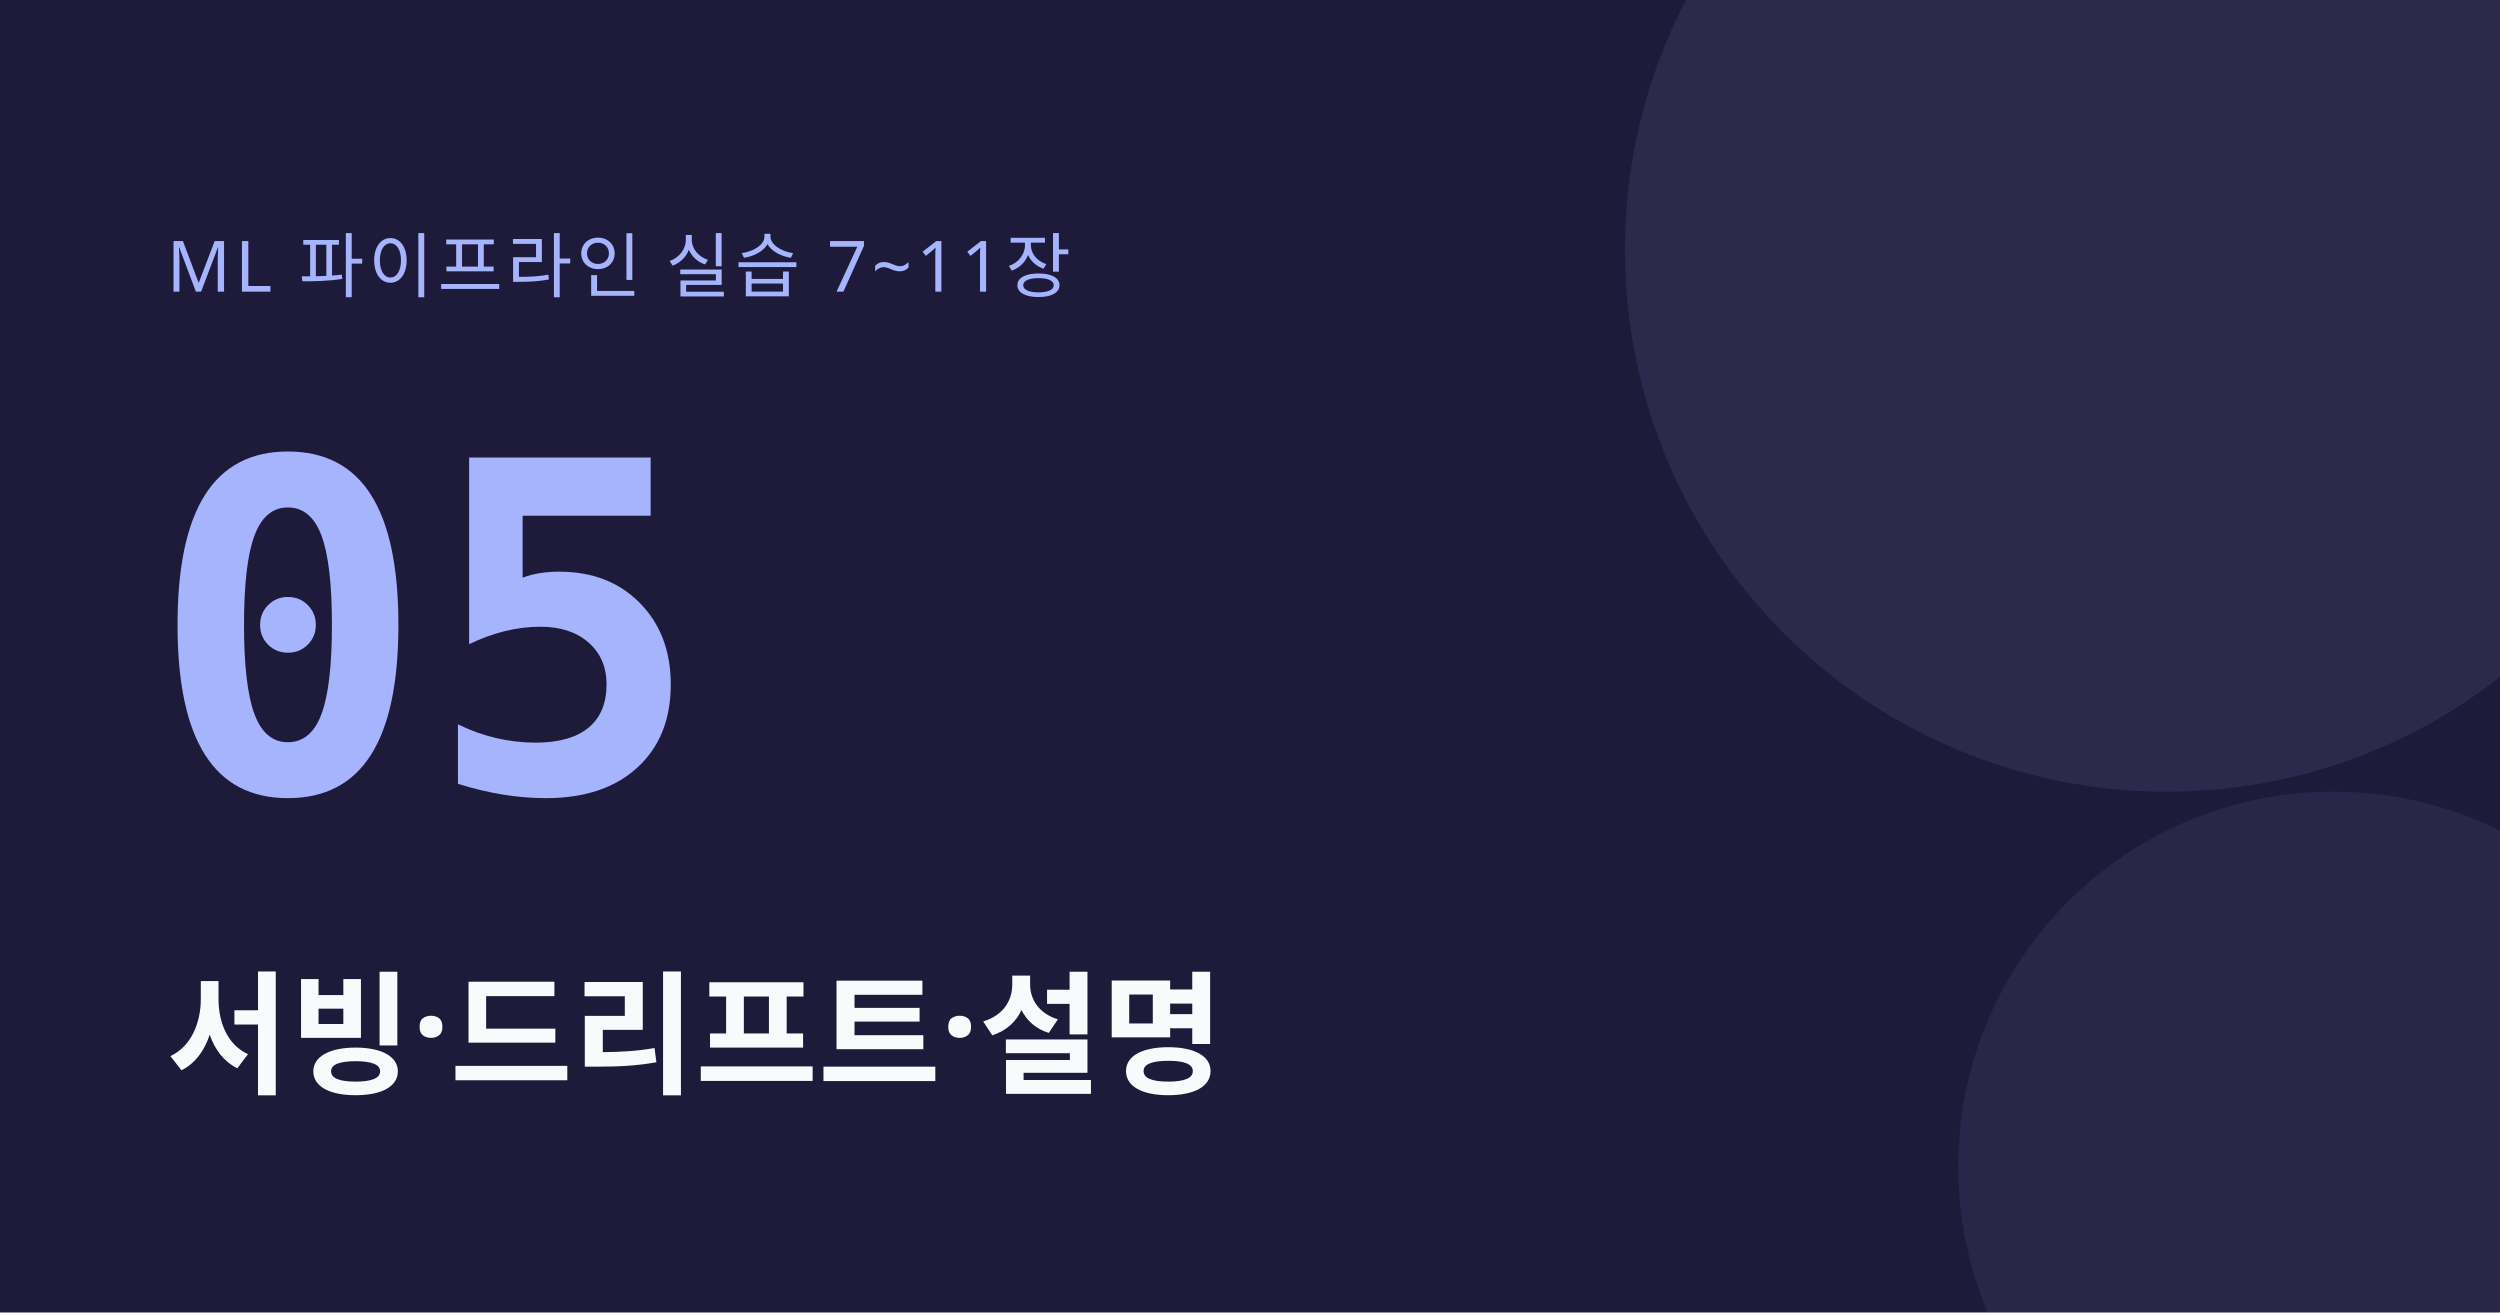
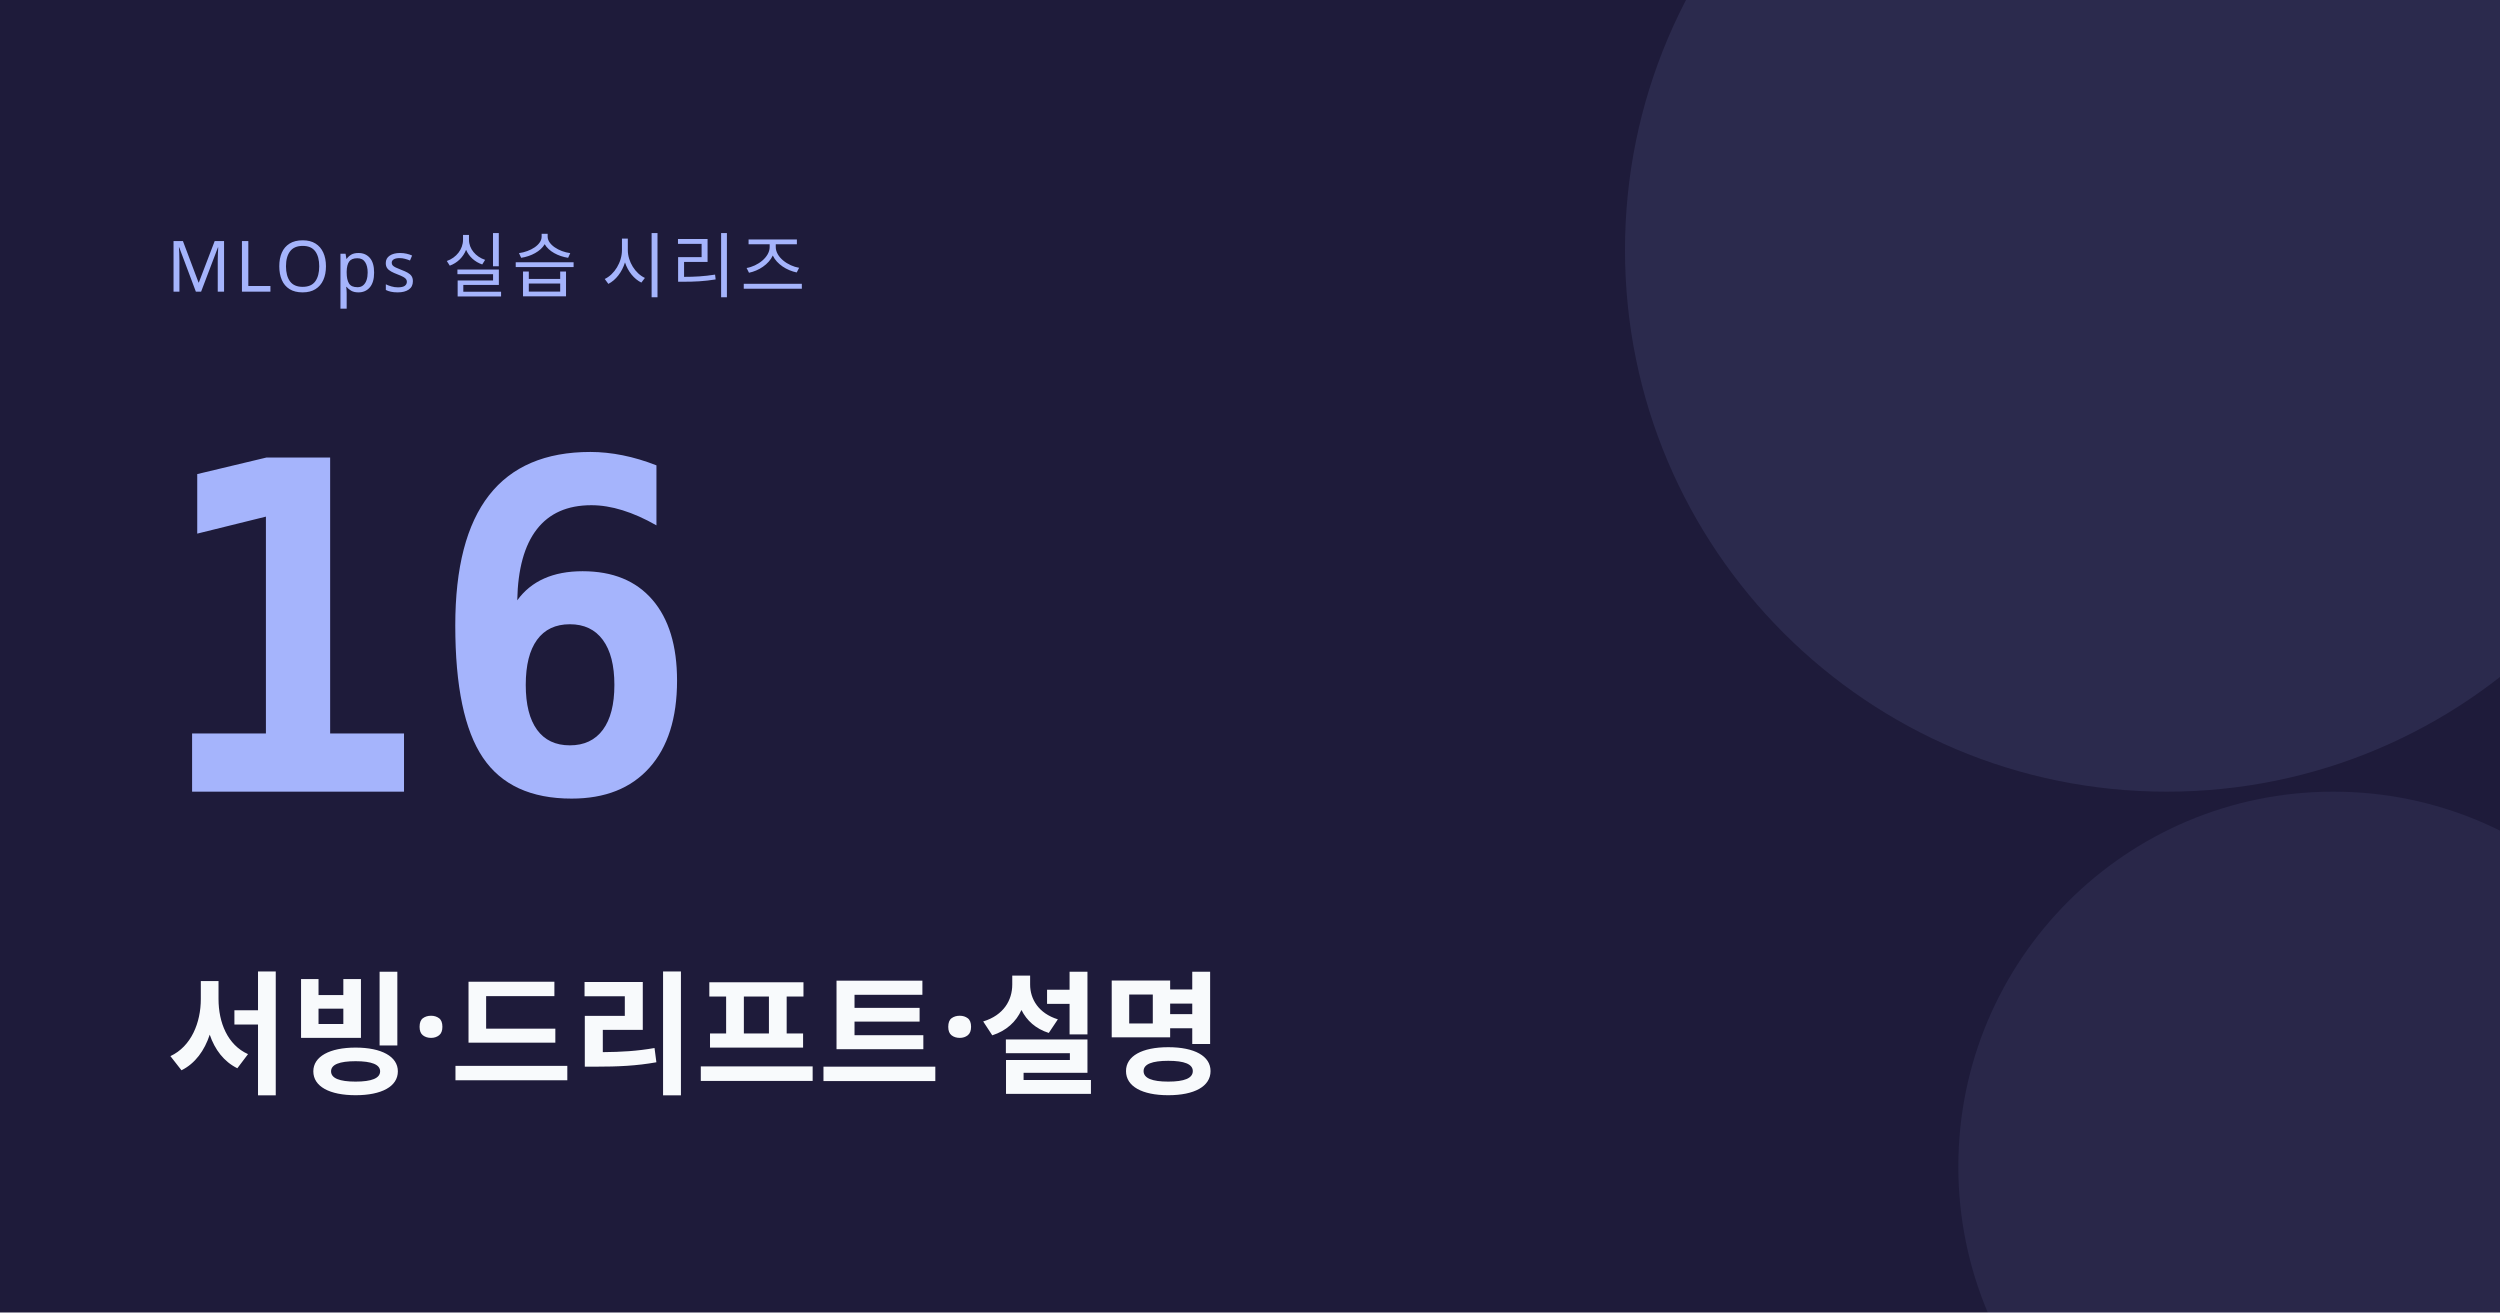
<svg xmlns="http://www.w3.org/2000/svg" width="1200" height="630" viewBox="0 0 1200 630">
  <rect width="1200" height="630" fill="#1e1b3a" />
  <circle cx="1040" cy="120" r="260" fill="#a5b4fc" opacity=".10" />
  <circle cx="1120" cy="560" r="180" fill="#a5b4fc" opacity=".08" />
-   <text x="80" y="140" font-family="'Noto Sans KR','Apple SD Gothic Neo','Malgun Gothic',sans-serif" font-size="34" fill="#a5b4fc" letter-spacing="2">ML 파이프라인 실습 7~11장</text>
-   <text x="72" y="380" font-family="'Fira Code',Consolas,monospace" font-weight="700" font-size="220" fill="#a5b4fc">05</text>
+   <text x="80" y="140" font-family="'Noto Sans KR','Apple SD Gothic Neo','Malgun Gothic',sans-serif" font-size="34" fill="#a5b4fc" letter-spacing="2">MLOps 실습 시리즈</text>
+   <text x="72" y="380" font-family="'Fira Code',Consolas,monospace" font-weight="700" font-size="220" fill="#a5b4fc">16</text>
  <text x="80" y="520" font-family="'Noto Sans KR','Apple SD Gothic Neo','Malgun Gothic',sans-serif" font-weight="700" font-size="64" fill="#f8fafc">서빙·드리프트·설명</text>
</svg>
